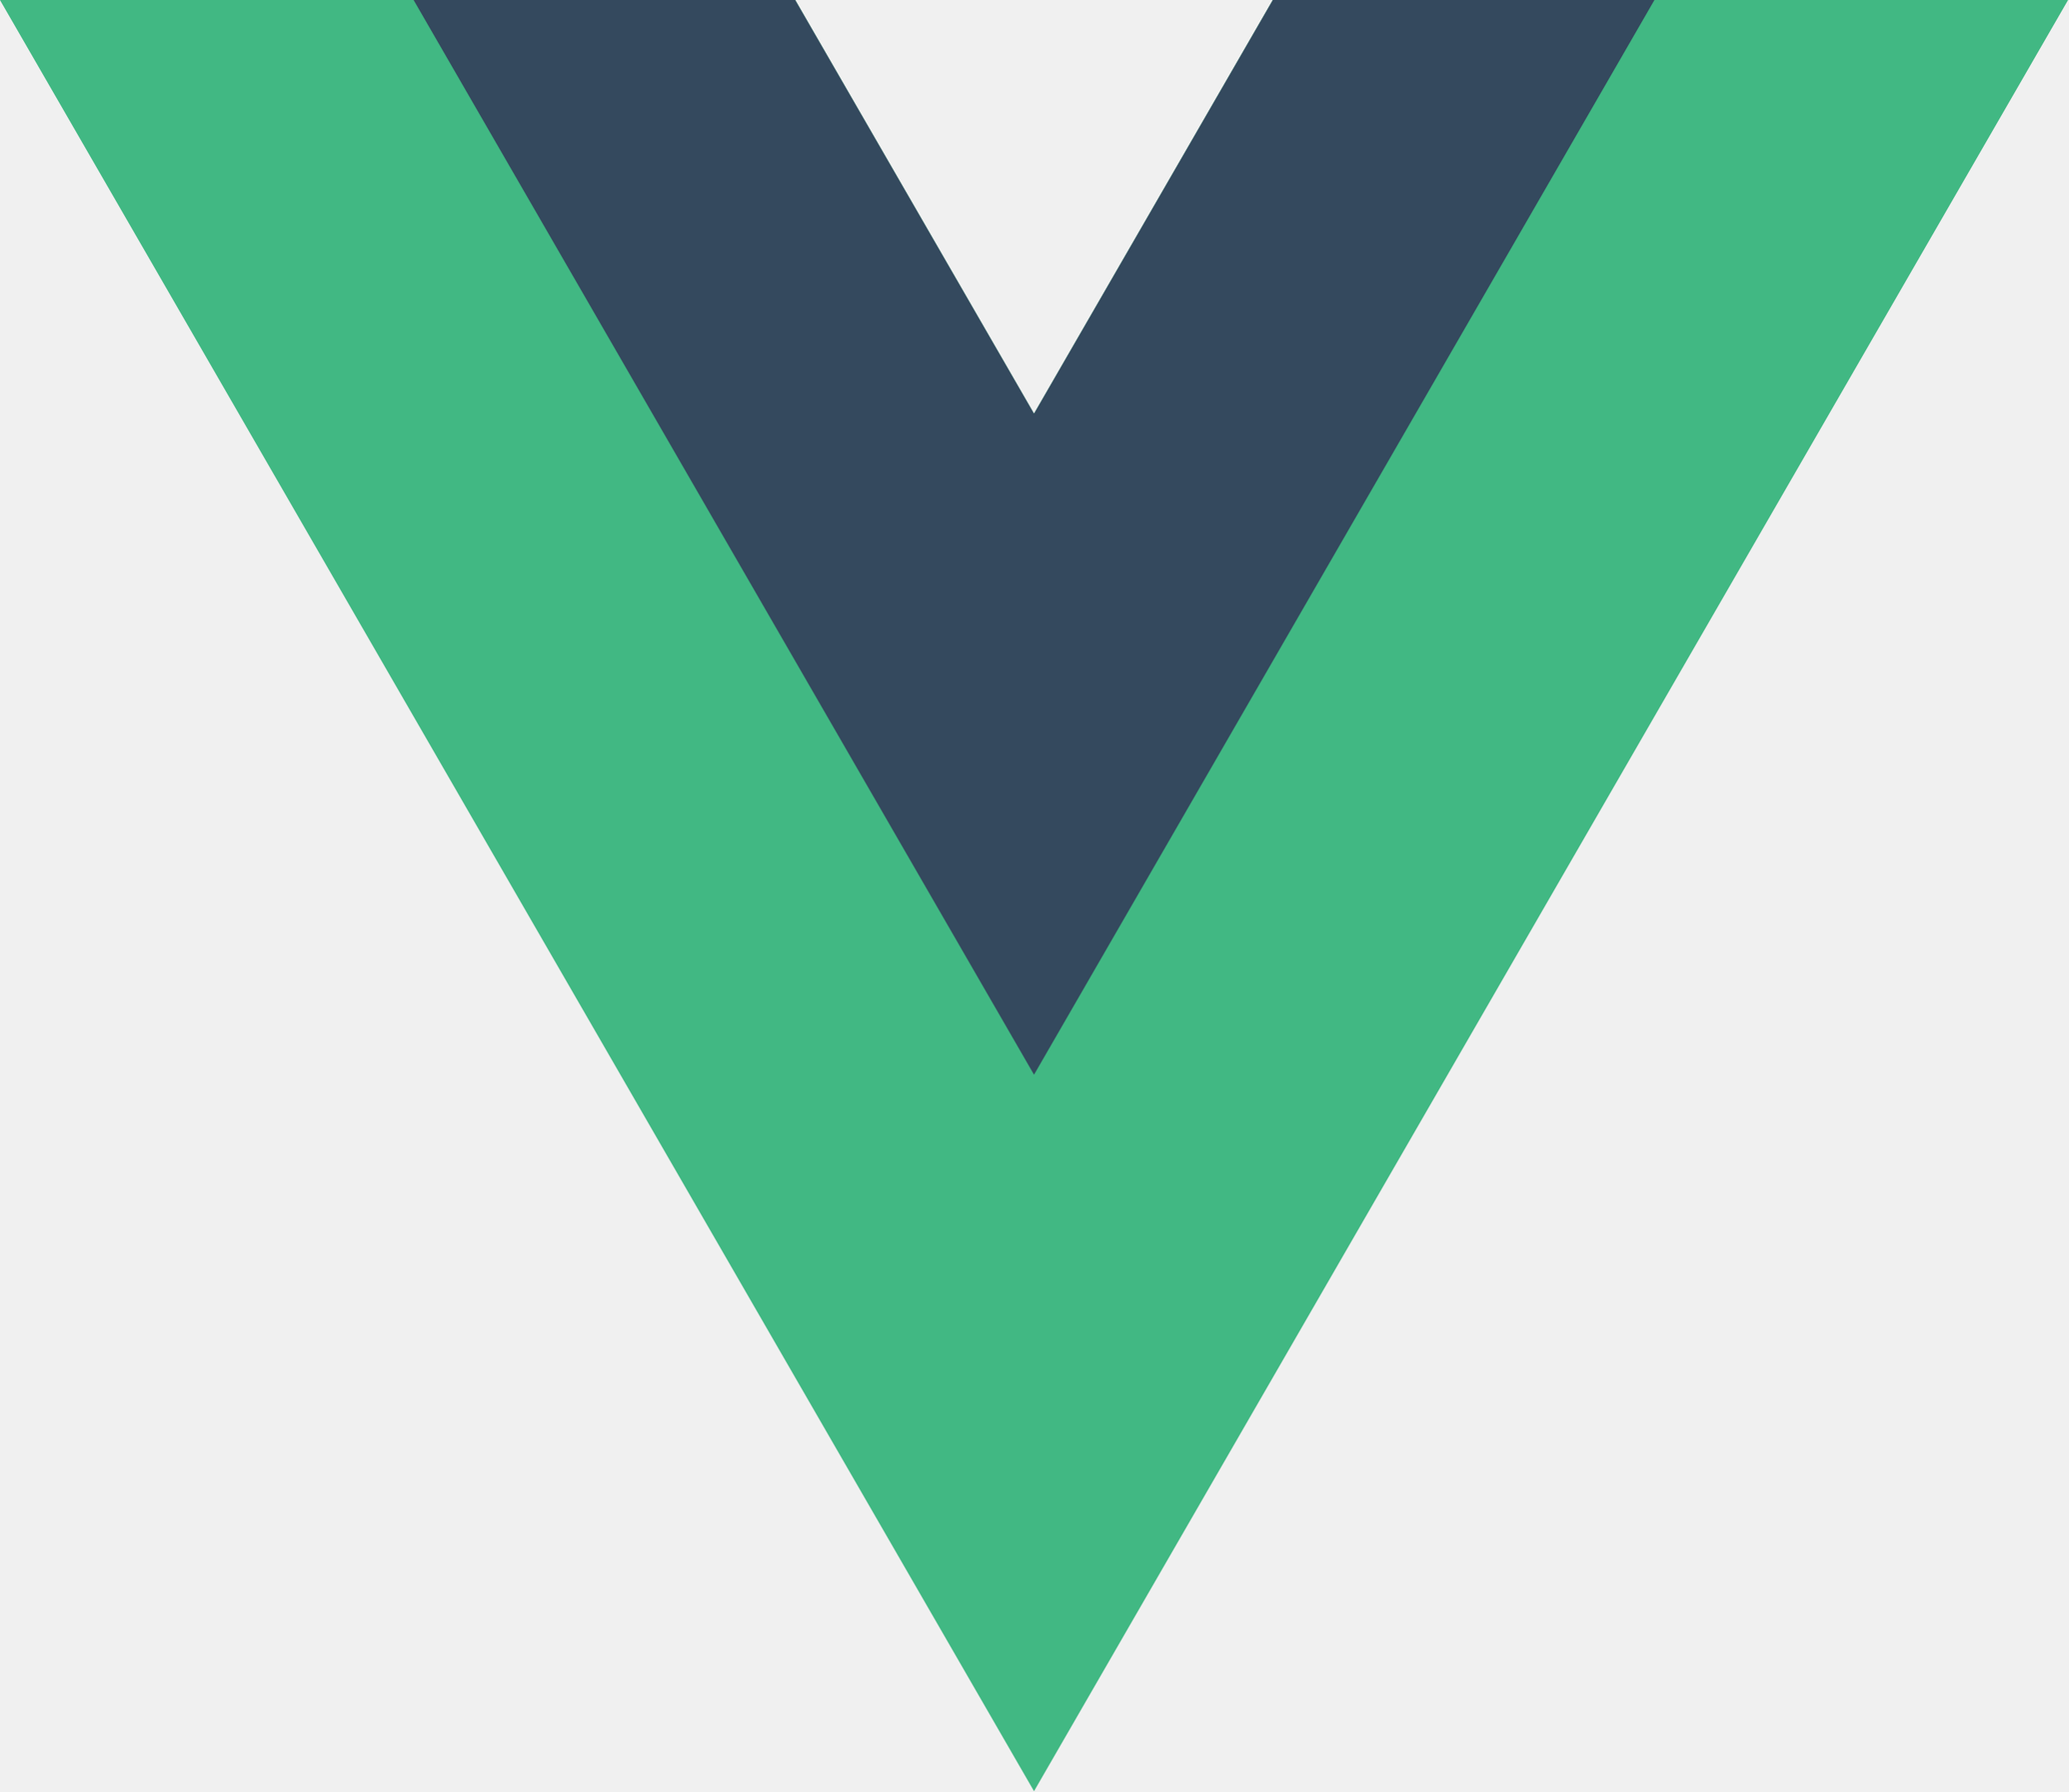
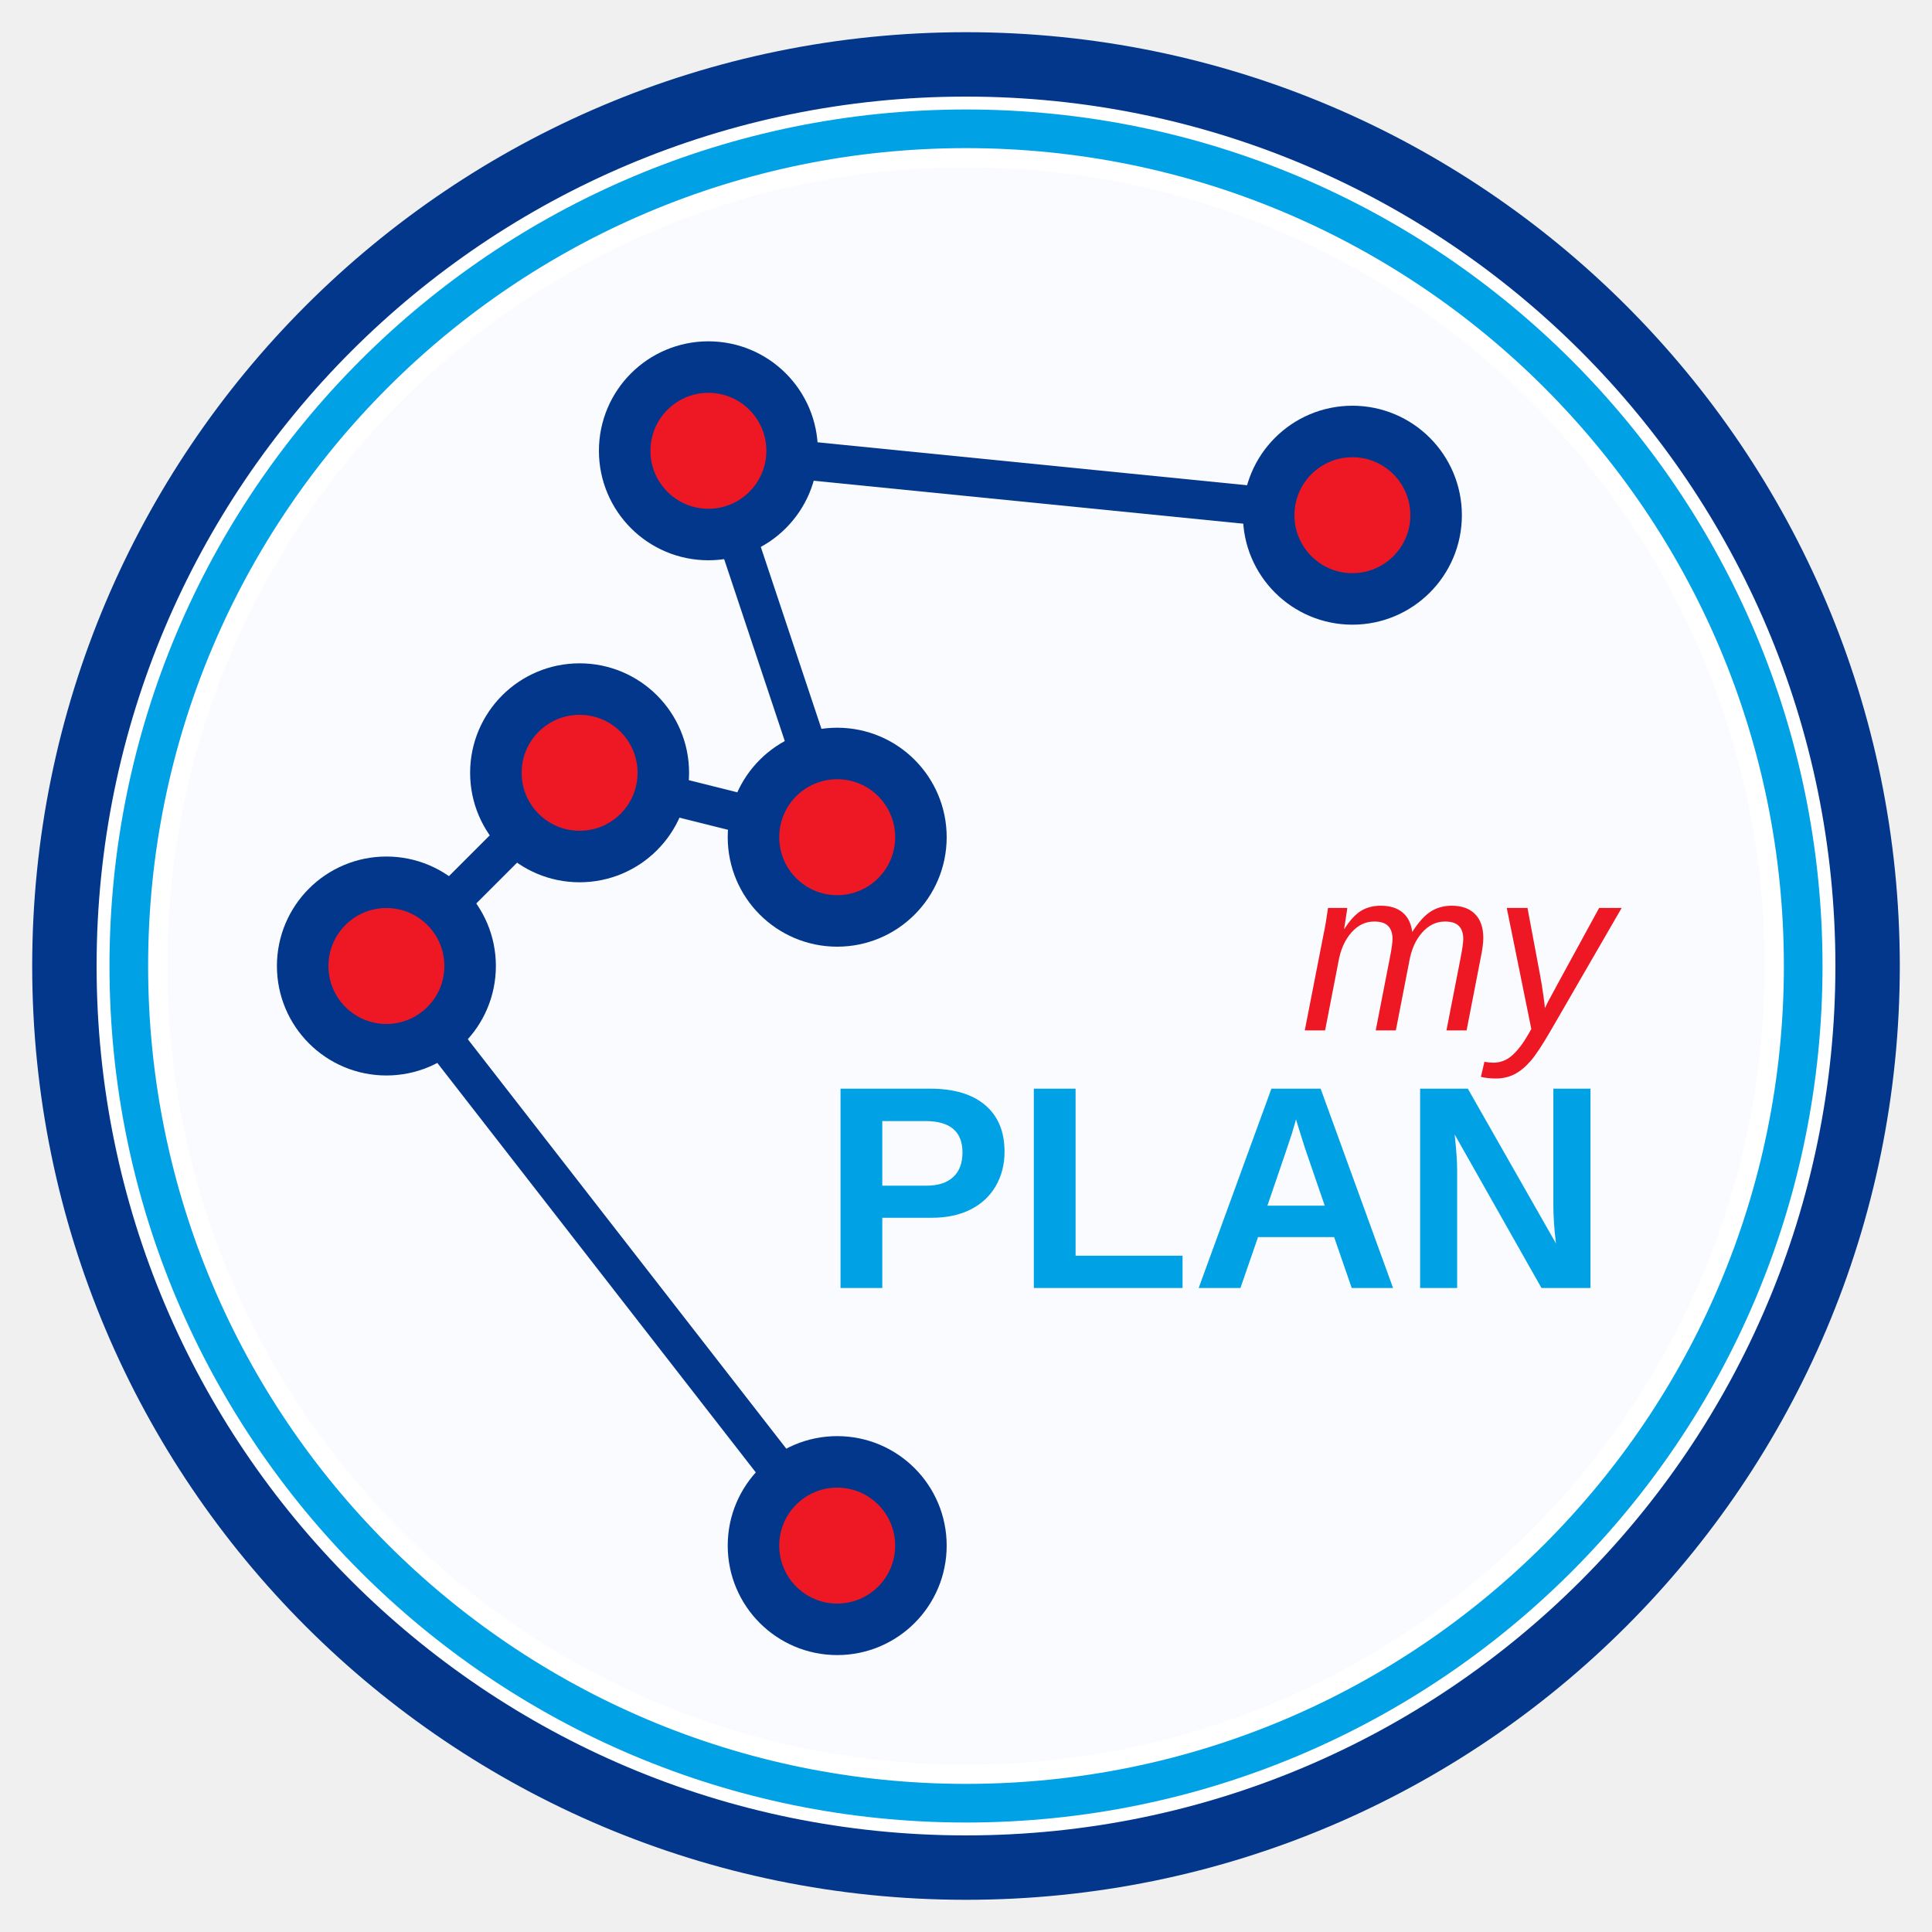
- <svg xmlns="http://www.w3.org/2000/svg" viewBox="0 0 261.76 226.69">
-   <path d="M161.096.001l-30.225 52.351L100.647.001H-.005l130.877 226.688L261.749.001z" fill="#41b883" />
-   <path d="M161.096.001l-30.225 52.351L100.647.001H52.346l78.526 136.01L209.398.001z" fill="#34495e" />
+ <svg xmlns="http://www.w3.org/2000/svg" viewBox="0 0 300 300">
+   <circle cx="150" cy="150" r="140" fill="white" stroke="#03378c" stroke-width="10" />
+   <circle cx="150" cy="150" r="130" fill="white" stroke="#01a1e5" stroke-width="6" />
+   <circle cx="150" cy="150" r="124" fill="#f9fbff" />
+   <path d="M130,240 L60,150 L90,120 L130,130 L110,70 L210,80" stroke="#03378c" stroke-width="6" fill="none" />
+   <circle cx="130" cy="240" r="13" fill="#ee1825" stroke="#03378c" stroke-width="8" />
+   <circle cx="60" cy="150" r="13" fill="#ee1825" stroke="#03378c" stroke-width="8" />
+   <circle cx="90" cy="120" r="13" fill="#ee1825" stroke="#03378c" stroke-width="8" />
+   <circle cx="130" cy="130" r="13" fill="#ee1825" stroke="#03378c" stroke-width="8" />
+   <circle cx="110" cy="70" r="13" fill="#ee1825" stroke="#03378c" stroke-width="8" />
+   <circle cx="210" cy="80" r="13" fill="#ee1825" stroke="#03378c" stroke-width="8" />
+   <g transform="translate(250, 160)">
+     <text x="0" y="0" font-family="Arial, sans-serif" font-style="italic" font-size="36" text-anchor="end" fill="#ee1825">my</text>
+     <text x="0" y="40" font-family="Arial, sans-serif" font-weight="bold" font-size="45" text-anchor="end" fill="#01a1e5">PLAN</text>
+   </g>
</svg>
